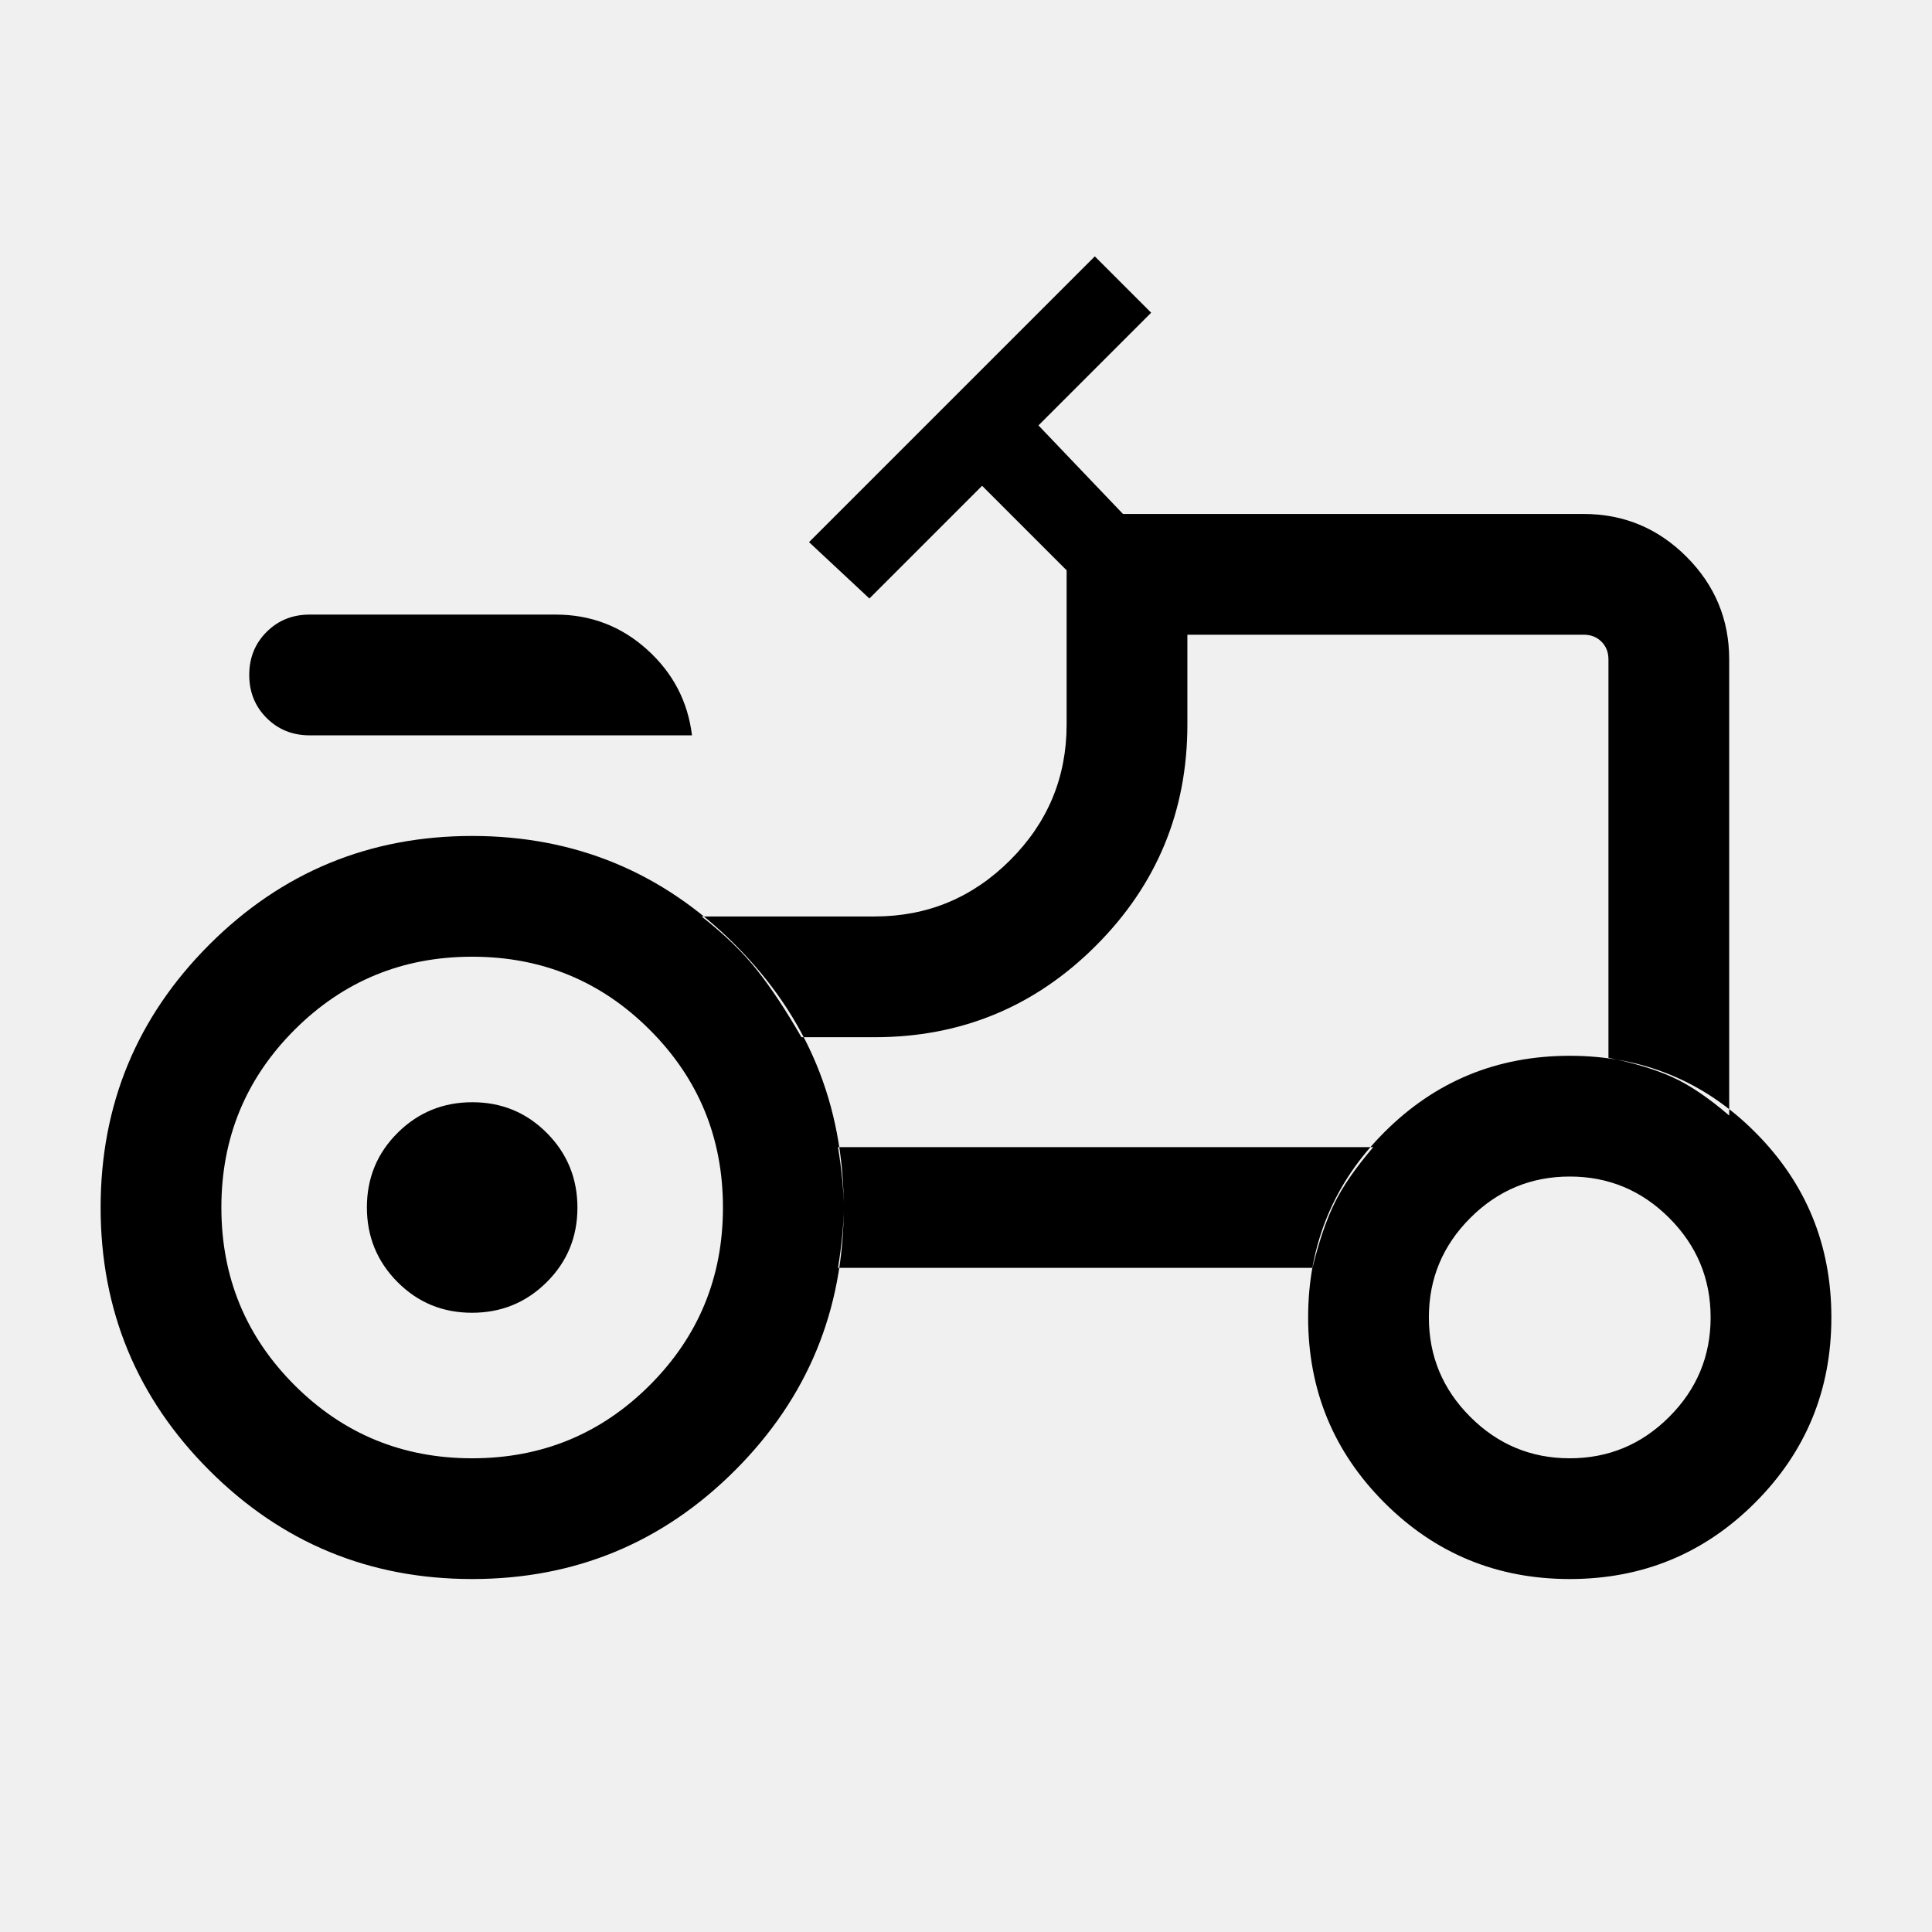
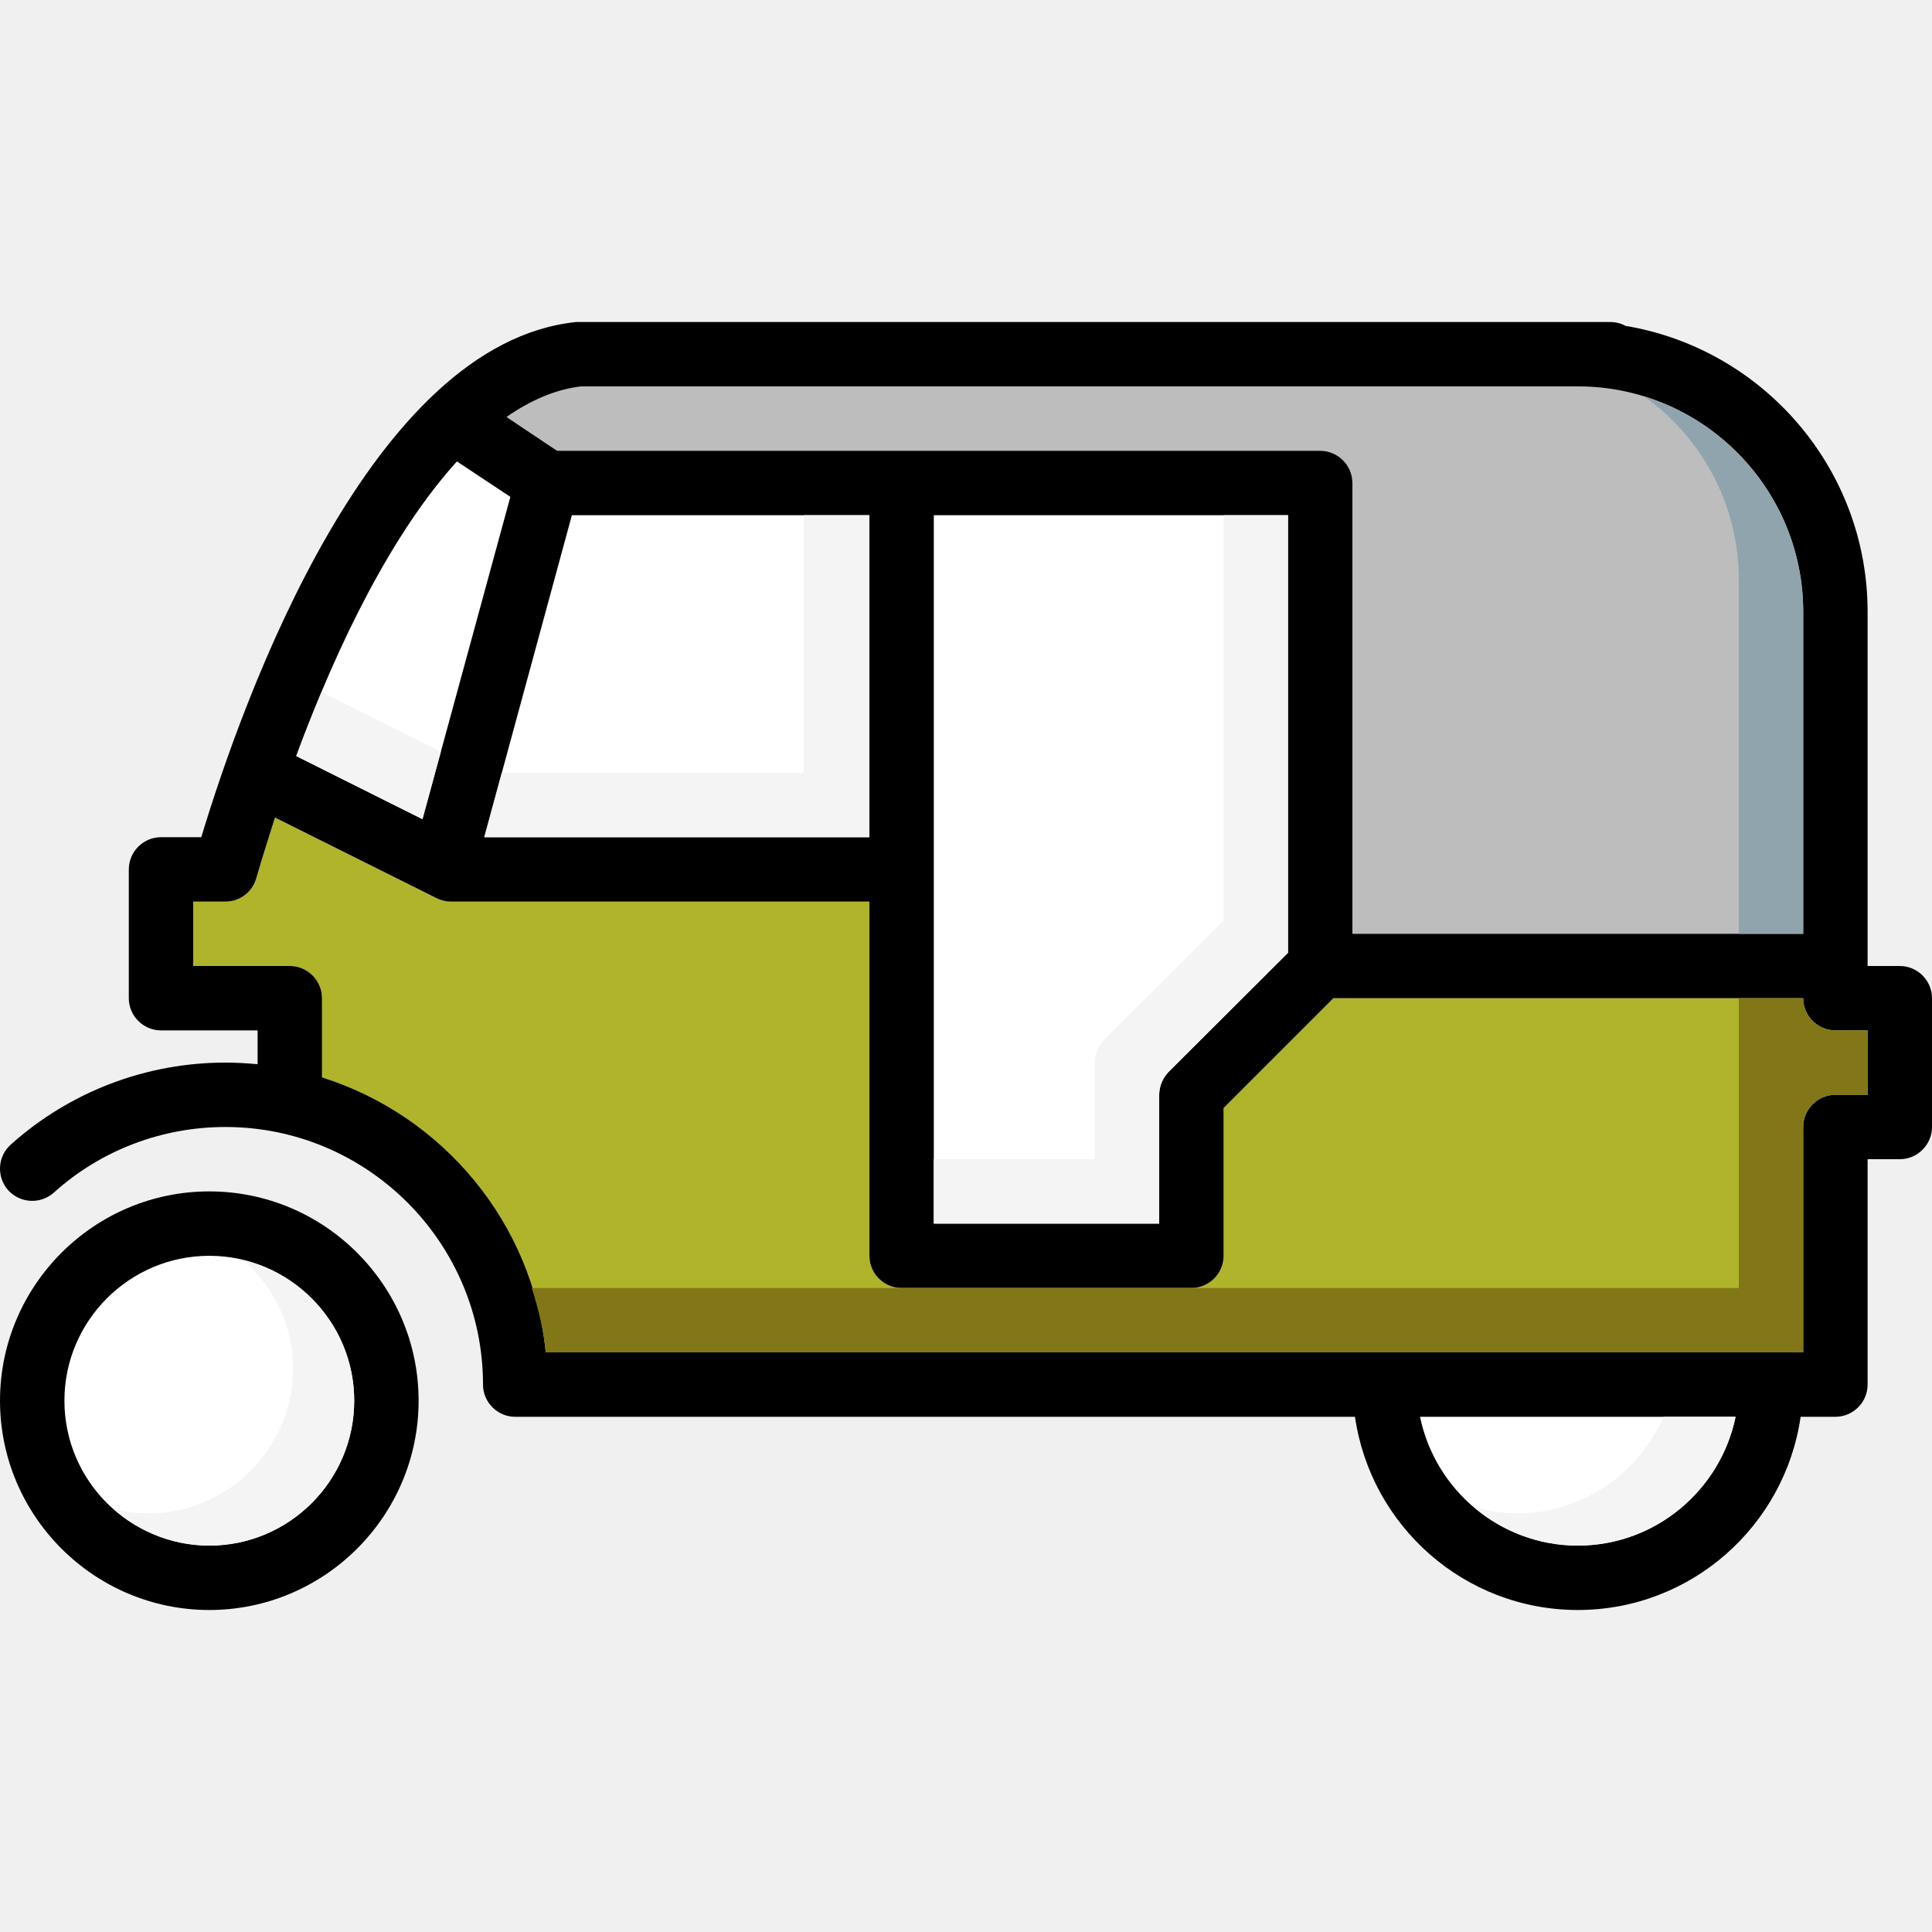
- <svg xmlns="http://www.w3.org/2000/svg" height="24" viewBox="0 -960 960 960" width="24">
-   <path d="M153.846-594.615q-12.75 0-21.375-8.629-8.625-8.628-8.625-21.384 0-12.755 8.625-21.37 8.625-8.616 21.375-8.616h122.308q26.076 0 45.345 17.346t22.346 42.653H153.846Zm80.769 359.231q51.923 0 88.269-36.347 36.347-36.346 36.347-88.269 0-51.923-36.347-88.269-36.346-36.347-88.269-36.347-51.923 0-88.269 36.347-36.347 36.346-36.347 88.269 0 51.923 36.347 88.269 36.346 36.347 88.269 36.347Zm545.385 0q28.846 0 49.424-20.577 20.577-20.578 20.577-49.424t-20.577-49.424Q808.846-375.386 780-375.386t-49.424 20.577q-20.577 20.578-20.577 49.424t20.577 49.424q20.578 20.577 49.424 20.577Zm-545.476-72.309q-21.832 0-37.024-15.283-15.192-15.282-15.192-37.115 0-21.832 15.283-37.024 15.282-15.192 37.114-15.192 21.833 0 37.025 15.283 15.192 15.282 15.192 37.115 0 21.832-15.283 37.024-15.282 15.192-37.115 15.192Zm564.707-126.691q19.076 3.846 31.845 9.653 12.769 5.808 28.153 19.038v-226.614q0-29.827-21.24-51.067t-51.067-21.24H558.001l-42-44 56-56-28-28-142 142 30 28 56-56 42 42V-600q0 39.347-28.02 67.366-28.019 28.02-67.366 28.02h-86q17.23 13.538 27.768 26.922 10.538 13.385 21.846 33.076h36.386q64.461 0 109.923-45.461Q589.999-535.539 589.999-600v-44.616h196.923q5.385 0 8.847 3.462 3.462 3.462 3.462 8.847v197.923ZM652.155-330.001q4.846-19.692 11.01-32.24 6.165-12.548 19.22-27.758H416.383q2.846 17.257 2.846 30.012 0 12.756-2.846 29.986h235.772ZM780-175.386q-54.154 0-92.076-37.923-37.923-37.922-37.923-92.076 0-54.154 37.923-92.076 37.922-37.923 92.076-37.923 54.154 0 92.076 37.923 37.923 37.922 37.923 92.076 0 54.154-37.923 92.076-37.922 37.923-92.076 37.923Zm-545.385 0Q158-175.386 104-229.385q-54-54-54-130.615 0-76.615 54-130.615 54-53.999 130.615-53.999 76.615 0 130.615 53.999 53.999 54 53.999 130.615 0 76.615-53.999 130.615-54 53.999-130.615 53.999Zm383.384-341.921Z" />
+ <svg xmlns="http://www.w3.org/2000/svg" height="800px" width="800px" version="1.1" id="Layer_1" viewBox="0 0 512.002 512.002" xml:space="preserve">
+   <path style="fill:#FFFFFF;" d="M341.335,136.534v115.968l-31.659,31.573c-1.536,1.621-2.475,3.755-2.475,6.059v34.133h-59.733  V136.534H341.335z" />
+   <path style="fill:#AFB42B;" d="M494.935,273.068v17.067h-8.533c-4.693,0-8.533,3.84-8.533,8.533v59.733H144.642  c-3.413-34.389-27.307-62.805-59.307-72.875v-20.992c0-4.693-3.84-8.533-8.533-8.533h-25.6v-17.067h8.533  c3.84,0,7.168-2.56,8.192-6.229c1.536-5.291,3.243-10.667,4.949-16.043l42.752,21.333c1.195,0.597,2.475,0.939,3.84,0.939h110.933  v93.867c0,4.693,3.84,8.533,8.533,8.533h76.8c4.693,0,8.533-3.84,8.533-8.533v-39.168l29.099-29.099h124.501  c0,4.693,3.84,8.533,8.533,8.533H494.935z" />
+   <path style="fill:#BDBDBD;" d="M477.869,162.134v85.333H358.402V128.001c0-4.693-3.84-8.533-8.533-8.533h-202.24l-13.397-8.96  c6.4-4.437,13.056-7.339,19.797-8.107h264.107C451.074,102.401,477.869,129.196,477.869,162.134z" />
+   <g>
+     <path style="fill:#FFFFFF;" d="M135.255,131.67l-23.296,85.419l-33.451-16.725c11.264-30.635,25.856-59.648,42.581-78.08   L135.255,131.67z" />
+     <polygon style="fill:#FFFFFF;" points="230.402,136.534 230.402,221.868 128.343,221.868 151.554,136.534  " />
+     <circle style="fill:#FFFFFF;" cx="55.469" cy="371.201" r="38.4" />
+     <path style="fill:#FFFFFF;" d="M459.949,375.468c-4.011,19.456-21.248,34.133-41.813,34.133s-37.803-14.677-41.813-34.133H459.949z   " />
+   </g>
+   <path d="M55.469,315.734c-30.549,0-55.467,24.917-55.467,55.467c0,30.549,24.917,55.467,55.467,55.467s55.467-24.917,55.467-55.467  C110.935,340.652,86.018,315.734,55.469,315.734z M55.469,409.601c-21.163,0-38.4-17.237-38.4-38.4c0-21.163,17.237-38.4,38.4-38.4  s38.4,17.237,38.4,38.4C93.869,392.364,76.631,409.601,55.469,409.601z" />
+   <path d="M503.469,256.001h-8.533v-93.867c0-38.059-27.819-69.717-64.171-75.776c-1.195-0.683-2.645-1.024-4.096-1.024h-273.92  c-54.443,5.547-88.064,99.072-99.413,136.533H42.669c-4.693,0-8.533,3.84-8.533,8.533v34.133c0,4.693,3.84,8.533,8.533,8.533h25.6  v8.96c-2.816-0.256-5.632-0.427-8.533-0.427c-20.992,0-41.216,7.68-56.917,21.76c-3.499,3.157-3.755,8.533-0.683,12.032  c3.157,3.499,8.533,3.84,12.117,0.683c12.459-11.264,28.672-17.408,45.483-17.408c37.632,0,68.267,30.635,68.267,68.267  c0,4.693,3.84,8.533,8.533,8.533h222.549c4.181,28.928,29.013,51.2,59.051,51.2c30.037,0,54.869-22.272,59.051-51.2h9.216  c4.693,0,8.533-3.84,8.533-8.533v-59.733h8.533c4.693,0,8.533-3.84,8.533-8.533v-34.133  C512.002,259.841,508.162,256.001,503.469,256.001z M154.029,102.401h264.107c32.939,0,59.733,26.795,59.733,59.733v85.333H358.402  V128.001c0-4.693-3.84-8.533-8.533-8.533h-202.24l-13.397-8.96C140.631,106.07,147.287,103.169,154.029,102.401z M341.335,136.534  v115.968l-31.659,31.573c-1.536,1.621-2.475,3.755-2.475,6.059v34.133h-59.733V136.534H341.335z M230.402,136.534v85.333H128.343  l23.211-85.333H230.402z M121.09,122.284l14.165,9.387l-23.296,85.419l-33.451-16.725  C89.773,169.729,104.365,140.716,121.09,122.284z M418.135,409.601c-20.565,0-37.803-14.677-41.813-34.133h83.627  C455.938,394.924,438.701,409.601,418.135,409.601z M494.935,290.134h-8.533c-4.693,0-8.533,3.84-8.533,8.533v59.733H144.642  c-3.413-34.389-27.307-62.805-59.307-72.875v-20.992c0-4.693-3.84-8.533-8.533-8.533h-25.6v-17.067h8.533  c3.84,0,7.168-2.56,8.192-6.229c1.536-5.291,3.243-10.667,4.949-16.043l42.752,21.333c1.195,0.597,2.475,0.939,3.84,0.939h110.933  v93.867c0,4.693,3.84,8.533,8.533,8.533h76.8c4.693,0,8.533-3.84,8.533-8.533v-39.168l29.099-29.099h124.501  c0,4.693,3.84,8.533,8.533,8.533h8.533V290.134z" />
+   <g>
+     <path style="fill:#F4F4F4;" d="M64.54,334.004c7.979,7.04,13.116,17.22,13.116,28.663c0,21.163-17.237,38.4-38.4,38.4   c-3.14,0-6.144-0.486-9.071-1.203c6.775,5.982,15.565,9.737,25.284,9.737c21.163,0,38.4-17.237,38.4-38.4   C93.869,353.179,81.325,338.109,64.54,334.004z" />
+     <path style="fill:#F4F4F4;" d="M440.894,375.468c-6.639,15.027-21.564,25.6-38.972,25.6c-3.959,0-7.74-0.691-11.392-1.715   c7.458,6.366,17.084,10.249,27.605,10.249c20.565,0,37.803-14.677,41.813-34.133H440.894z" />
+     <polygon style="fill:#F4F4F4;" points="212.994,136.534 212.994,204.801 132.985,204.801 128.343,221.868 230.402,221.868    230.402,136.534  " />
+     <path style="fill:#F4F4F4;" d="M85.224,183.408c-2.338,5.572-4.599,11.213-6.716,16.956l33.451,16.725l4.873-17.869L85.224,183.408   z" />
+   </g>
+   <path style="fill:#90A4AE;" d="M435.748,105.055c15.138,10.846,25.054,28.544,25.054,48.546v93.867h17.067v-85.333  C477.869,135.323,460.119,112.59,435.748,105.055z" />
+   <path style="fill:#827717;" d="M486.402,273.068c-4.693,0-8.533-3.84-8.533-8.533h-8.533h-8.533c0,8.533,0,12.373,0,17.067v59.733  H341.335h-102.4H140.93c1.741,5.504,3.132,11.153,3.721,17.067h333.218v-59.733c0-4.693,3.84-8.533,8.533-8.533h8.533v-17.067  H486.402z" />
+   <path style="fill:#F4F4F4;" d="M324.269,136.534v107.435l-31.659,31.573c-1.536,1.621-2.475,3.755-2.475,6.059v25.6h-42.667v17.067  h59.733v-34.133c0-2.304,0.939-4.437,2.475-6.059l31.659-31.573V136.534H324.269z" />
</svg>
